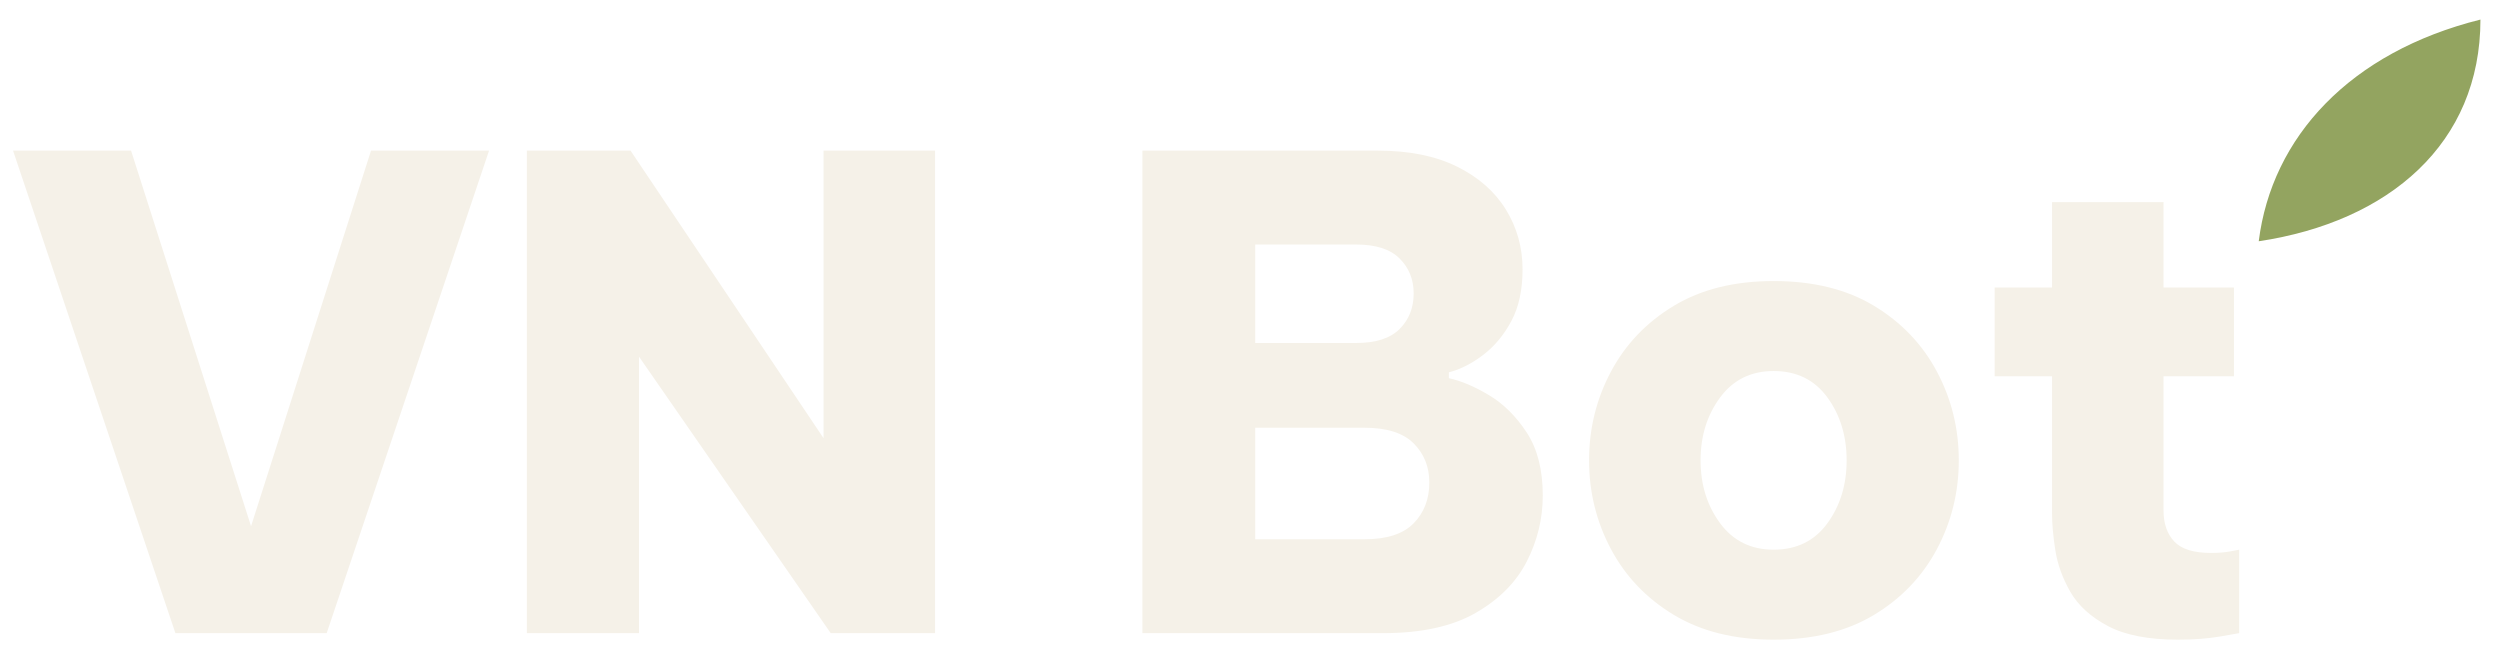
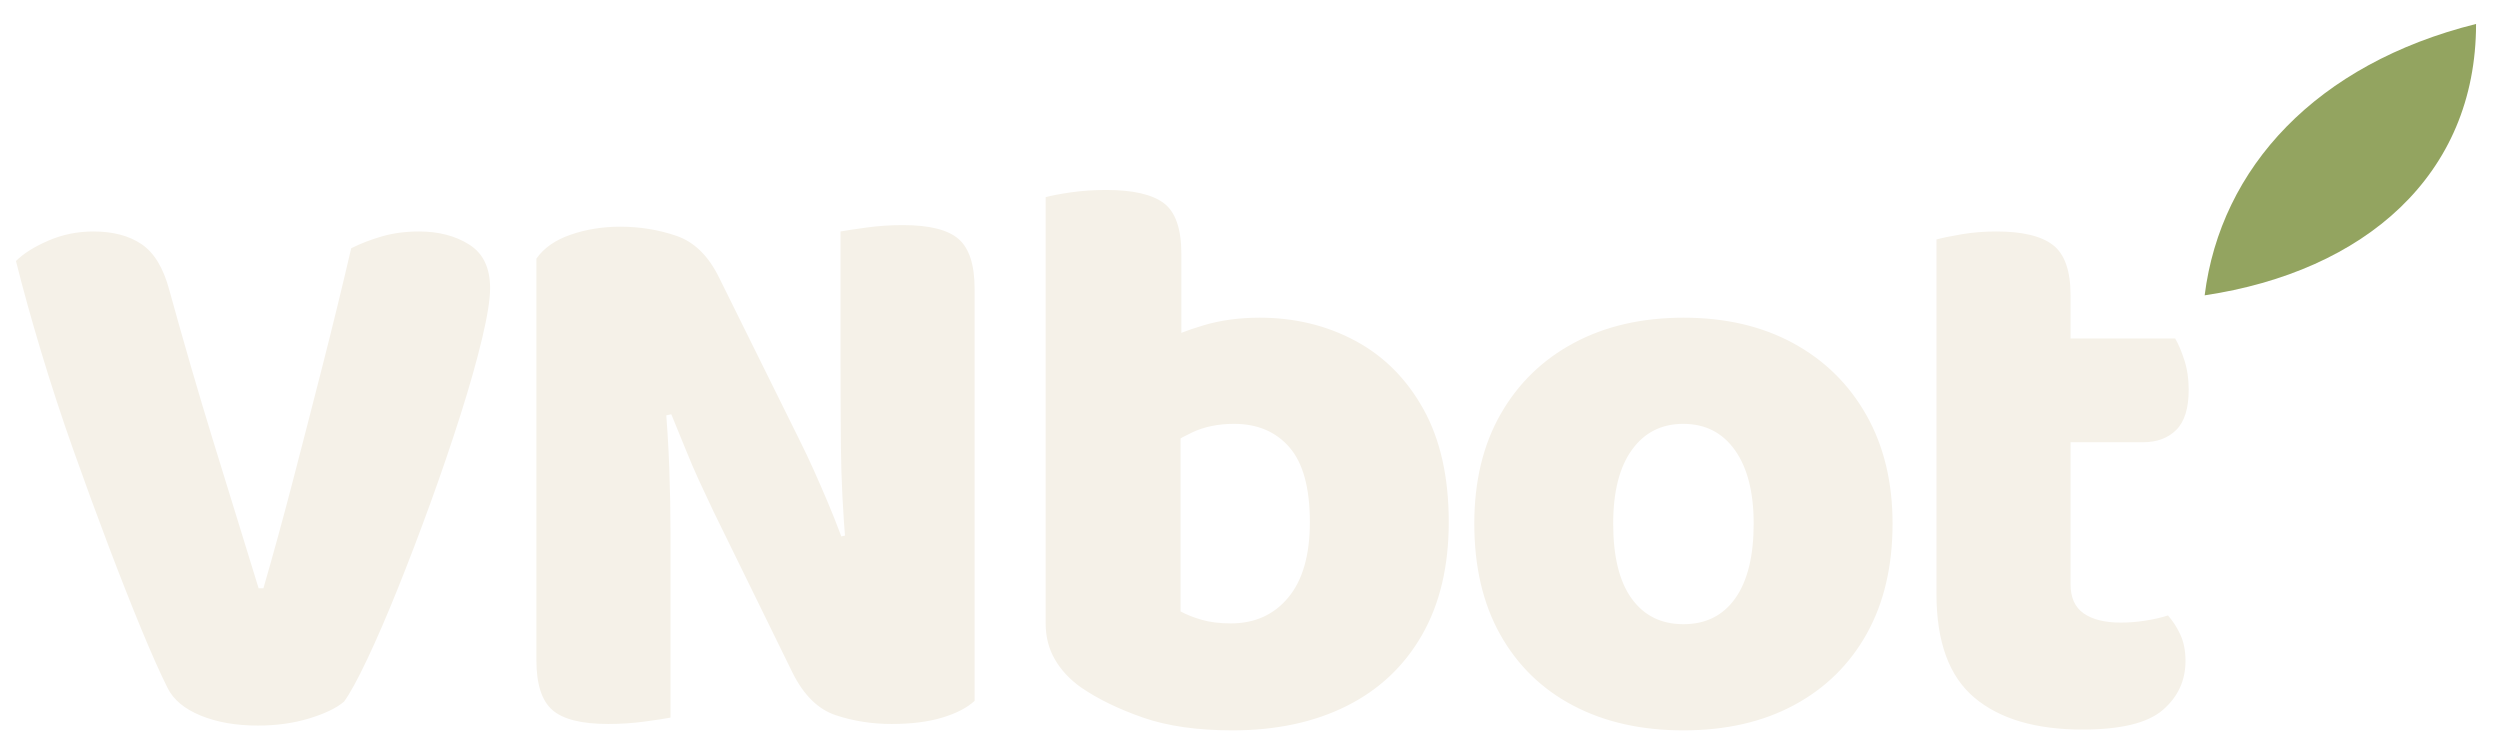
- <svg xmlns="http://www.w3.org/2000/svg" viewBox="-0.6 2.9 383.4 100.1" role="img" aria-label="VN Bot">
+ <svg xmlns="http://www.w3.org/2000/svg" viewBox="-0.3 10.1 313.2 93.5" role="img" aria-label="VNbot">
  <g id="letters" fill="#F5F1E8">
-     <path d="M26.3 100.0 1.4 26.0H19.5L37.9 83.6L56.3 26.0H74.4L49.5 100.0ZM80.2 100.0V26.0H96.1L125.7 70.1V26.0H142.8V100.0H126.8L97.4 57.6V100.0ZM174.6 100.0V26.0H210.7Q217.9 26.0 222.85 28.45Q227.8 30.9 230.35 35.05Q232.9 39.2 232.9 44.2Q232.9 48.9 231.2 52.1Q229.5 55.3 226.9 57.3Q224.3 59.3 221.6 60.0V60.9Q224.4 61.5 227.75 63.5Q231.1 65.5 233.55 69.25Q236.0 73.0 236.0 78.9Q236.0 84.2 233.55 89.0Q231.1 93.8 225.7 96.9Q220.3 100.0 211.5 100.0ZM207.4 40.4H191.9V55.5H207.4Q211.9 55.5 214.05 53.35Q216.2 51.2 216.2 47.9Q216.2 44.7 214.05 42.55Q211.9 40.4 207.4 40.4ZM208.7 68.5H191.9V85.6H208.7Q213.8 85.6 216.2 83.15Q218.6 80.7 218.6 76.9Q218.6 73.3 216.2 70.9Q213.8 68.5 208.7 68.5ZM271.4 101.0Q262.4 101.0 256.1 97.2Q249.8 93.4 246.45 87.1Q243.1 80.8 243.1 73.5Q243.1 66.2 246.45 59.9Q249.8 53.6 256.1 49.8Q262.4 46.0 271.4 46.0Q280.5 46.0 286.8 49.8Q293.1 53.6 296.45 59.9Q299.8 66.2 299.8 73.5Q299.8 80.8 296.45 87.1Q293.1 93.4 286.8 97.2Q280.5 101.0 271.4 101.0ZM271.4 87.2Q276.7 87.2 279.65 83.15Q282.6 79.1 282.6 73.5Q282.6 67.9 279.65 63.85Q276.7 59.8 271.4 59.8Q266.2 59.8 263.2 63.85Q260.2 67.9 260.2 73.5Q260.2 79.1 263.2 83.15Q266.2 87.2 271.4 87.2ZM333.4 101.0Q326.6 101.0 322.65 98.9Q318.7 96.8 316.9 93.65Q315.1 90.5 314.6 87.25Q314.1 84.0 314.1 81.7V60.6H305.3V47.0H314.1V33.9H331.2V47.0H342.0V60.6H331.2V81.2Q331.2 84.2 332.85 85.95Q334.5 87.7 338.5 87.7Q340.2 87.7 341.5 87.45Q342.8 87.2 342.8 87.2V100.0Q342.8 100.0 339.95 100.5Q337.1 101.0 333.4 101.0Z" />
+     <path d="M42.8 98.0Q41.4 99.2 38.45 100.1Q35.5 101.0 32.0 101.0Q27.9 101.0 24.85 99.75Q21.8 98.5 20.7 96.3Q19.3 93.5 17.4 88.9Q15.5 84.3 13.3 78.5Q11.1 72.7 8.9 66.5Q6.7 60.3 4.85 54.15Q3.0 48.0 1.7 42.8Q3.1 41.4 5.75 40.25Q8.4 39.1 11.4 39.1Q15.1 39.1 17.45 40.7Q19.8 42.3 20.9 46.4Q23.6 56.2 26.35 65.15Q29.1 74.1 32.1 83.8H32.7Q34.5 77.6 36.35 70.5Q38.2 63.4 40.1 55.95Q42.0 48.5 43.7 41.2Q45.5 40.3 47.6 39.7Q49.7 39.1 52.2 39.1Q55.9 39.1 58.5 40.75Q61.1 42.4 61.1 46.2Q61.1 48.3 60.1 52.5Q59.1 56.7 57.4 62.05Q55.7 67.4 53.65 73.05Q51.6 78.7 49.55 83.8Q47.5 88.9 45.7 92.7Q43.9 96.5 42.8 98.0ZM66.9 60.0H83.0Q83.4 64.6 83.55 68.8Q83.7 73.0 83.7 76.75Q83.7 80.5 83.7 84.1V100.0Q82.7 100.2 80.45 100.5Q78.2 100.8 75.9 100.8Q70.9 100.8 68.9 99.05Q66.9 97.3 66.9 92.8ZM121.8 79.0H105.7Q105.1 72.0 105.05 66.1Q105.0 60.2 105.0 54.9V39.1Q106.1 38.9 108.3 38.6Q110.5 38.3 112.8 38.3Q117.8 38.3 119.8 40.05Q121.8 41.8 121.8 46.3ZM121.8 73.6V97.9Q120.4 99.2 117.75 100.0Q115.1 100.8 111.4 100.8Q107.7 100.8 104.4 99.7Q101.1 98.6 99.0 94.4L89.1 74.2Q88.1 72.1 87.25 70.25Q86.4 68.4 85.6 66.4Q84.8 64.4 83.8 62.0L66.9 65.7V42.5Q68.3 40.5 71.2 39.5Q74.1 38.5 77.4 38.5Q81.1 38.5 84.45 39.65Q87.8 40.8 89.8 44.9L99.8 65.1Q100.8 67.1 101.65 69.0Q102.5 70.9 103.35 72.9Q104.2 74.9 105.1 77.3ZM157.5 49.9Q164.1 49.9 169.5 52.8Q174.9 55.7 178.05 61.4Q181.2 67.1 181.2 75.5Q181.2 83.8 177.85 89.65Q174.5 95.5 168.4 98.55Q162.3 101.6 154.1 101.6Q147.5 101.6 142.9 100.0Q138.3 98.4 135.1 96.2Q133.0 94.7 131.85 92.7Q130.7 90.7 130.7 88.2V57.0H147.6V86.7Q148.7 87.3 150.25 87.75Q151.8 88.2 153.9 88.2Q158.4 88.2 161.1 84.95Q163.8 81.7 163.8 75.5Q163.8 69.1 161.25 66.15Q158.7 63.2 154.3 63.2Q151.3 63.2 149.0 64.3Q146.7 65.4 145.0 66.7V53.0Q147.3 51.8 150.5 50.85Q153.7 49.9 157.5 49.9ZM147.7 61.1H130.7V34.8Q131.8 34.5 133.85 34.2Q135.9 33.9 138.3 33.9Q143.3 33.9 145.5 35.55Q147.7 37.2 147.7 41.9ZM236.8 75.7Q236.8 83.7 233.568 89.491Q230.337 95.282 224.45 98.441Q218.564 101.6 210.6 101.6Q202.697 101.6 196.799 98.5Q190.9 95.4 187.65 89.6Q184.4 83.8 184.4 75.7Q184.4 67.752 187.7 61.976Q191.0 56.2 196.9 53.05Q202.8 49.9 210.637 49.9Q218.475 49.9 224.353 53.095Q230.231 56.291 233.515 62.095Q236.8 67.9 236.8 75.7ZM210.577 63.2Q206.5 63.2 204.15 66.45Q201.8 69.7 201.8 75.7Q201.8 81.9 204.121 85.1Q206.441 88.3 210.6 88.3Q214.8 88.3 217.1 85.05Q219.4 81.8 219.4 75.7Q219.4 69.8 217.057 66.5Q214.715 63.2 210.577 63.2ZM242.3 73.6H259.1V83.3Q259.1 85.8 260.75 86.95Q262.4 88.1 265.4 88.1Q266.9 88.1 268.5 87.85Q270.1 87.6 271.3 87.2Q272.2 88.2 272.85 89.6Q273.5 91.0 273.5 92.9Q273.5 96.6 270.65 99.05Q267.8 101.5 260.6 101.5Q251.8 101.5 247.05 97.5Q242.3 93.5 242.3 84.5ZM253.3 65.5V52.5H272.2Q272.8 53.5 273.35 55.2Q273.9 56.9 273.9 58.9Q273.9 62.4 272.35 63.95Q270.8 65.5 268.2 65.5ZM259.1 76.0H242.3V40.1Q243.4 39.8 245.45 39.45Q247.5 39.1 249.8 39.1Q254.7 39.1 256.9 40.8Q259.1 42.5 259.1 47.1Z" />
  </g>
  <g id="mark">
-     <path fill="#93A460" transform="translate(345.8 39.9)" d="M0 0 C2 -16 14 -29 34 -34 C34 -15 20 -3 0 0 Z" />
+     <path fill="#93A460" transform="translate(275.9 47.1)" d="M0 0 C2 -16 14 -29 34 -34 C34 -15 20 -3 0 0 Z" />
  </g>
</svg>
